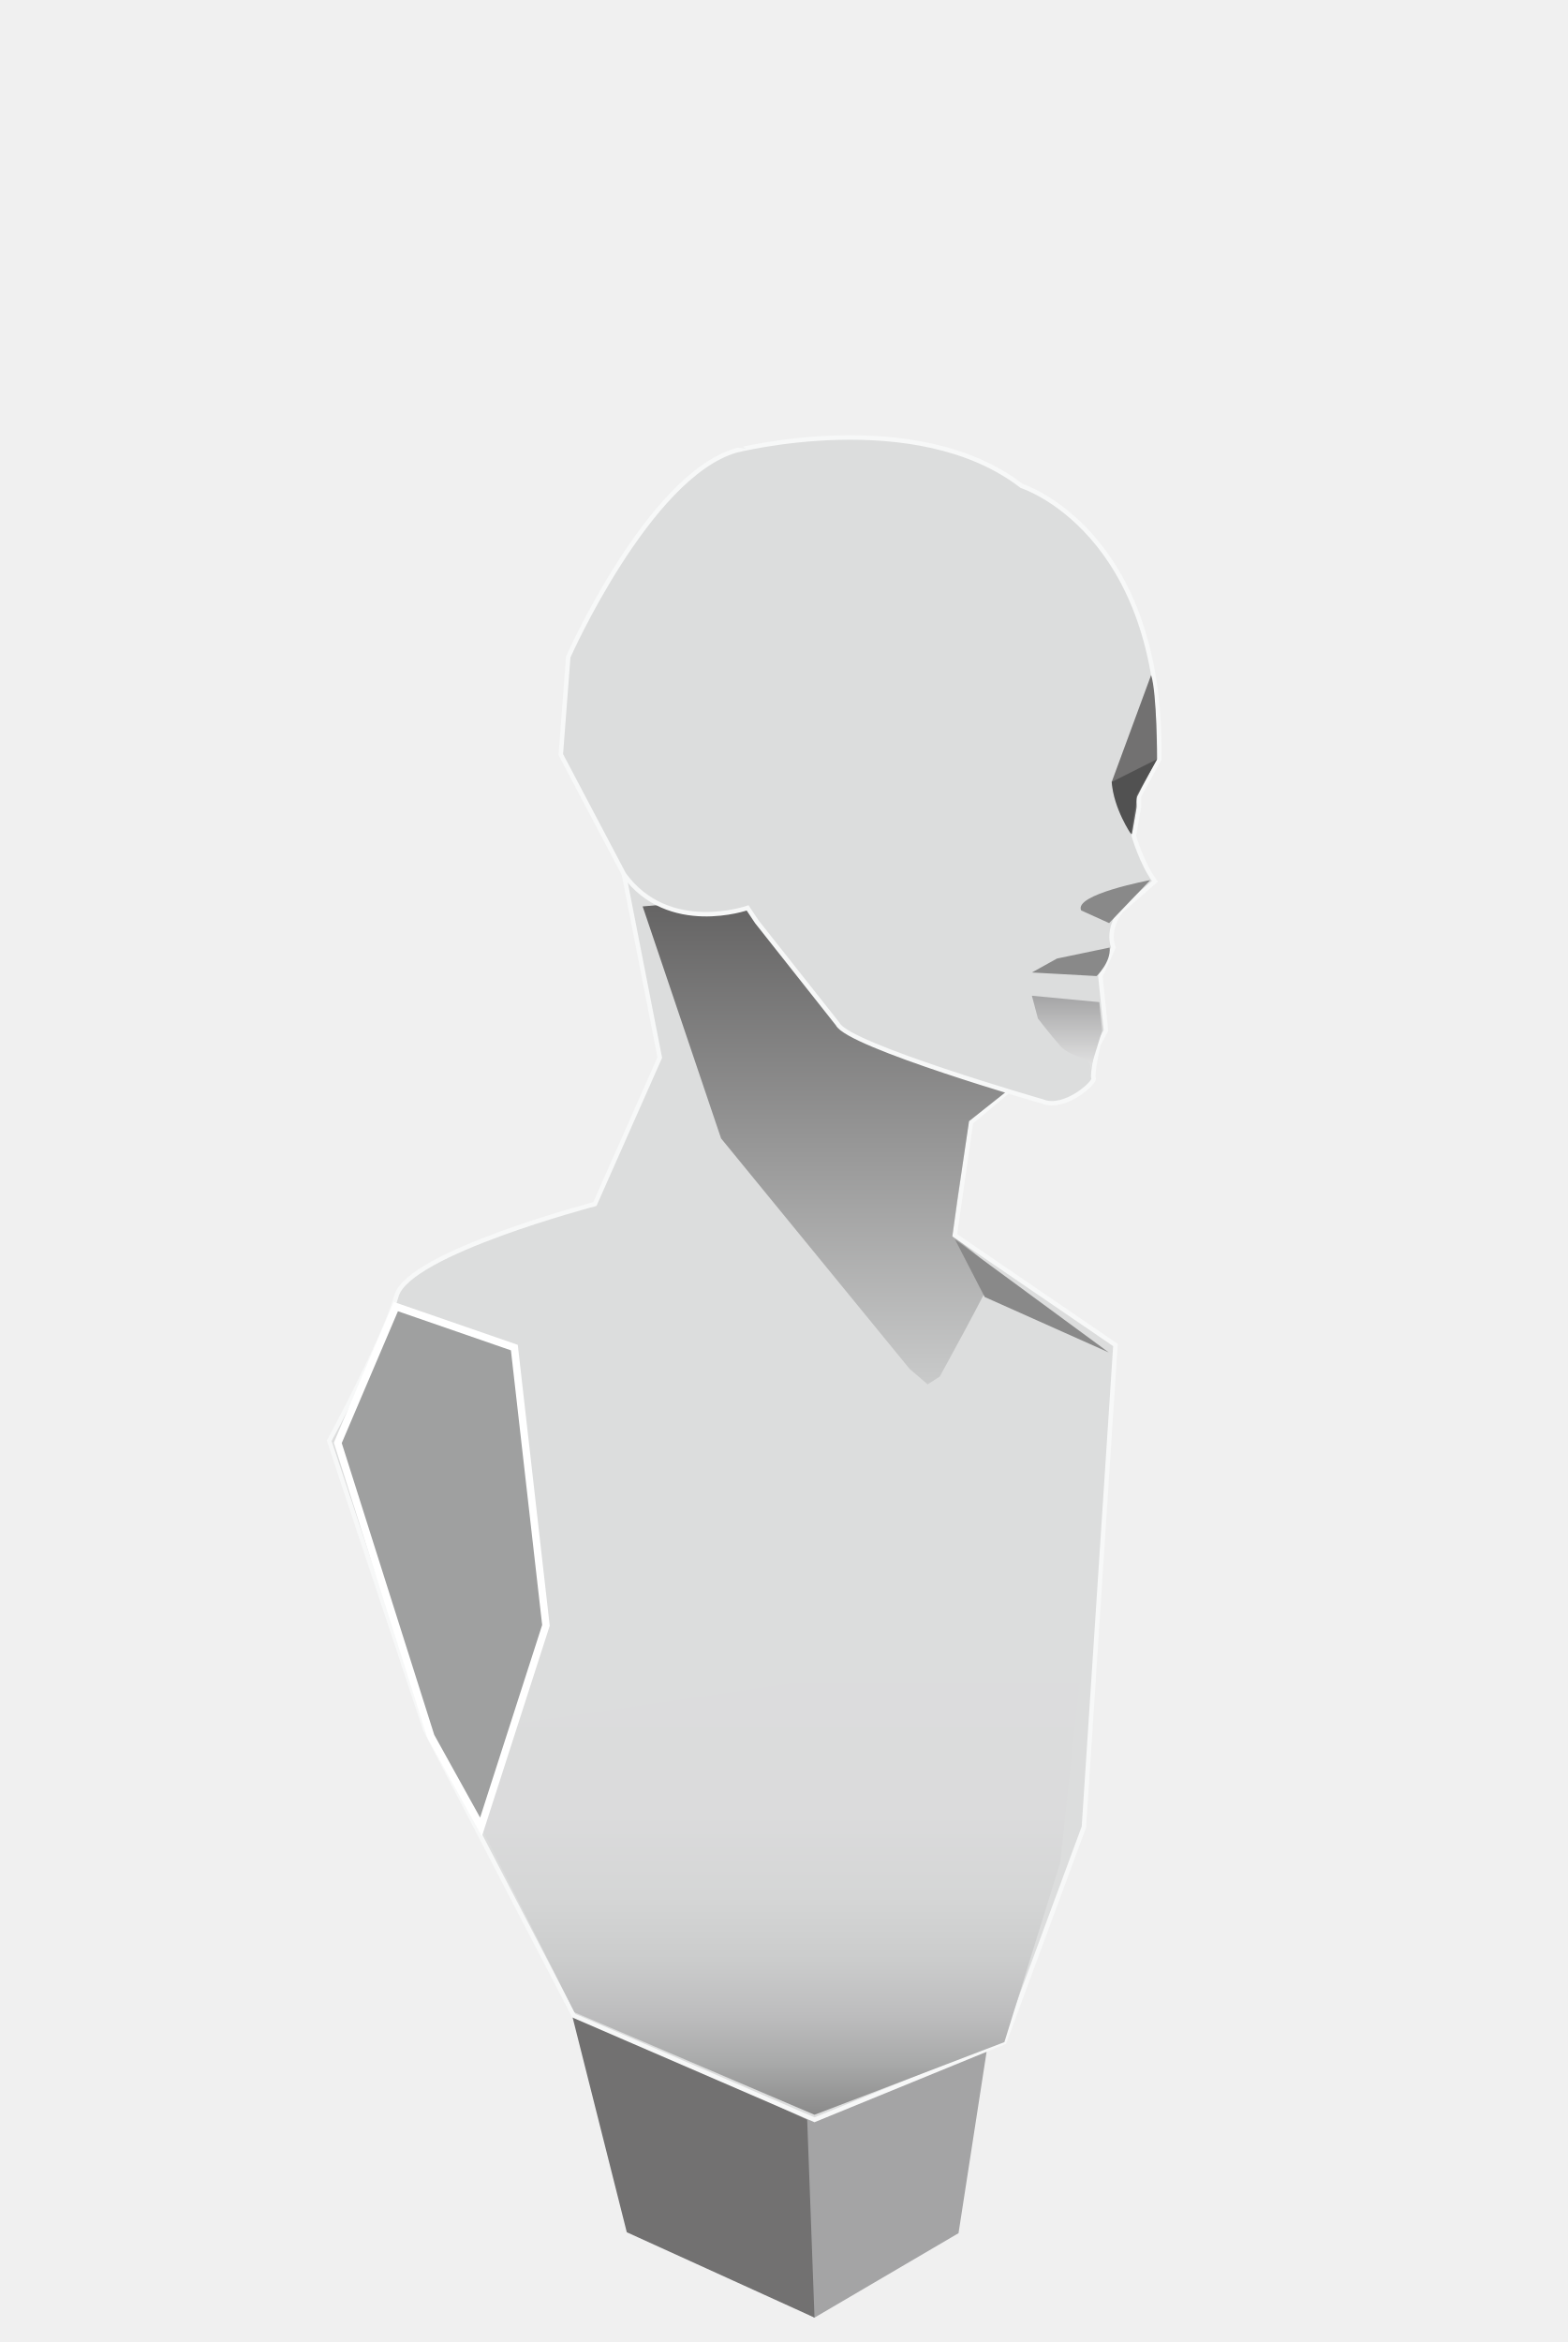
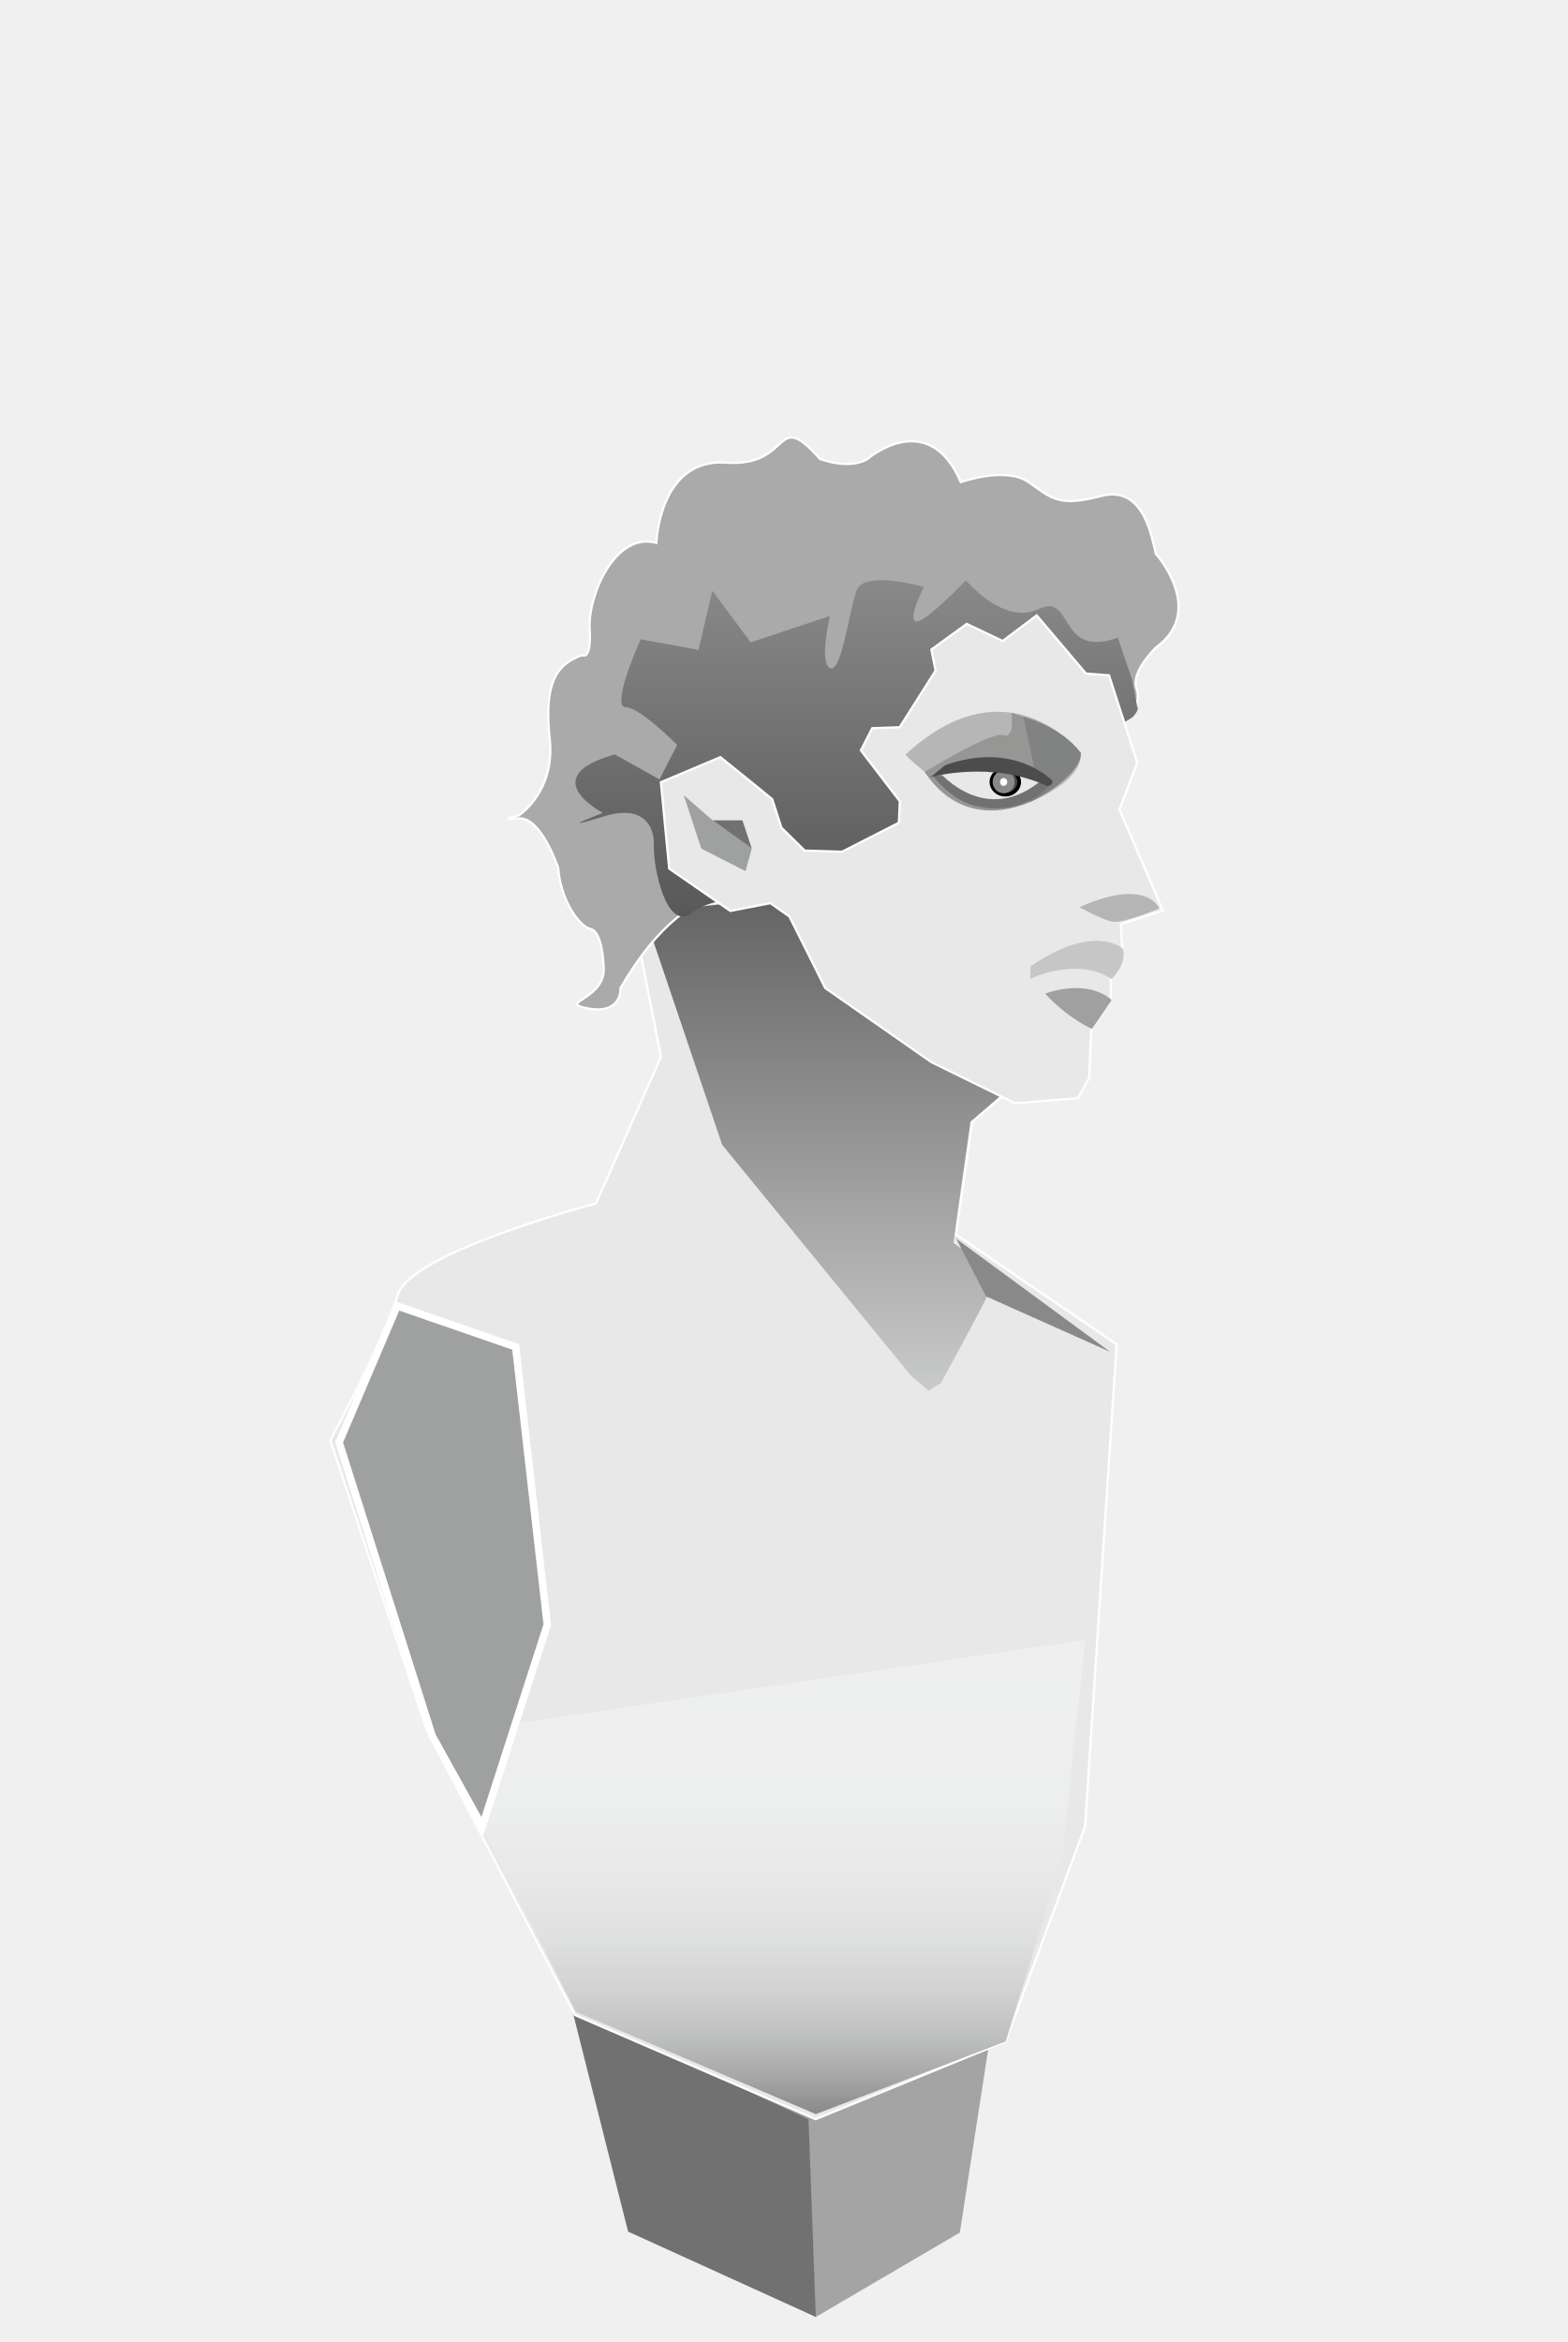
<svg xmlns="http://www.w3.org/2000/svg" width="210.833" height="315" viewBox="0 0 210.833 315">
  <g>
-     <path fill="#A4A4A5" d="M128.939 300.363l-19.372 11.357-21.544-11.107.534-59 50.249-5.001z" />
-     <path fill="#727171" d="M108.582 285.113l.985 26.607-25.253-11.482-7.557-29.958z" />
-     <path fill="#DCDDDD" stroke="#F7F8F8" stroke-width=".6" stroke-miterlimit="10" d="M83.556 115.697l5.196 26.544-8.729 19.706s-25.058 6.569-26.694 12.354c-1.636 5.785-9.044 19.492-9.044 19.492l12.905 38.82 20 38.5 32.377 14 25.542-10.449 10.699-28.945 4.239-64.815-21.606-14.766 2.176-15.193 7.426-6.226" />
-     <linearGradient id="a" gradientUnits="userSpaceOnUse" x1="111.434" y1="186.197" x2="111.434" y2="120.53">
+     <path fill="#A4A4A5" d="M129.116 300.278l-19.373 11.356-21.544-11.106.534-59 50.249-5.001z" />
+     <path fill="#727171" d="M108.758 285.028l.985 26.606-25.252-11.481-7.558-29.958z" />
+     <path fill="#E8E8E8" stroke="#fff" stroke-width=".3" stroke-miterlimit="10" d="M83.711 115.611l5.196 26.544-8.729 19.706s-25.058 6.569-26.694 12.354c-1.636 5.785-9.044 19.492-9.044 19.492l12.905 38.82 20 38.5 32.377 14 25.542-10.449 10.699-28.945 4.239-64.815-21.606-14.766 2.176-15.193 7.426-6.226" />
+     <linearGradient id="a" gradientUnits="userSpaceOnUse" x1="111.528" y1="187.066" x2="111.528" y2="119.994">
      <stop offset="0" stop-color="#C9CACA" />
      <stop offset="1" stop-color="#636262" />
    </linearGradient>
-     <path fill="url(#a)" d="M86.449 121.912l10.547 31.202 25.36 31 2.427 2.083 1.629-1.046s6.925-12.579 7.027-13.412c.217-1.777-5.337-5.424-5.337-5.424l.67-4.868 1.583-10.646 6.063-4.813-33.979-25.458-15.99 1.382z" />
-     <path fill="#DCDDDD" stroke="#F7F8F8" stroke-width=".6" stroke-miterlimit="10" d="M137.439 65.363s19 6 18.5 36.75l-2.75 5v1.5l-.667 3.833s1.083 3.75 2.833 6.083l-4.583 4s-1.917 2.333-1 4.917l-1.75 3.833.75 7.333-1 1.833s-.917 4-.667 4.583-3.907 4.3-6.823 3.134c0 0-26.218-7.551-27.593-10.426l-10.875-13.75-1.25-1.875s-10.625 3.75-16.625-4.5l-8.5-16.12 1-13.13s10.75-24.25 22.5-27.75c0 .002 24.25-6.248 38.5 4.752z" />
-     <linearGradient id="b" gradientUnits="userSpaceOnUse" x1="102.166" y1="284.436" x2="102.166" y2="220.662">
+     <path fill="url(#a)" d="M86.599 122.781l10.547 31.202 25.36 31 2.427 2.083 1.629-1.046s6.925-12.579 7.027-13.412c.217-1.777-5.337-5.424-5.337-5.424l.67-4.868 1.62-11.441 5.917-5.125-25.103-25.756-24.757 2.787z" />
+     <linearGradient id="b" gradientUnits="userSpaceOnUse" x1="102.342" y1="284.351" x2="102.342" y2="220.576">
      <stop offset="0" stop-color="#898989" />
-       <stop offset=".021" stop-color="#909090" />
-       <stop offset=".111" stop-color="#A9AAAA" />
-       <stop offset=".212" stop-color="#BDBDBE" />
-       <stop offset=".326" stop-color="#CBCCCC" />
-       <stop offset=".461" stop-color="#D5D6D6" />
-       <stop offset=".636" stop-color="#DBDBDC" />
-       <stop offset="1" stop-color="#DCDDDD" />
+       <stop offset=".076" stop-color="#A6A6A7" />
+       <stop offset=".161" stop-color="#BEBFBF" />
+       <stop offset=".256" stop-color="#D1D1D2" />
+       <stop offset=".363" stop-color="#DEDFDF" />
+       <stop offset=".489" stop-color="#E8E8E9" />
+       <stop offset=".654" stop-color="#EDEEEE" />
+       <stop offset=".995" stop-color="#EFEFEF" />
    </linearGradient>
-     <path fill="url(#b)" d="M145.808 220.662l-87.285 12.789 18.75 37.204 32.294 13.781 25.542-9.771 7.521-24.199" />
-     <path fill="#727171" d="M154.845 90.798l-5.301 14.377s.793 3.773 2.727 7.012l.592-3.402c.097-.56-.084-1.229.092-1.609.521-1.123 2.688-5.063 2.688-5.063s0-8.875-.798-11.315z" />
-     <path fill="#898989" d="M154.731 118.374s-10.357 1.922-9.292 4.083l3.757 1.699 5.535-5.782zM149.265 127.447l-7.083 1.479-3.375 1.875 8.708.479s1.968-1.881 1.75-3.833z" />
-     <linearGradient id="c" gradientUnits="userSpaceOnUse" x1="143.535" y1="144.035" x2="143.535" y2="133.926">
-       <stop offset="0" stop-color="#E6E6E6" />
-       <stop offset="1" stop-color="#A4A4A5" />
+     <path fill="url(#b)" d="M145.984 220.576l-87.284 12.789 18.749 37.204 32.294 13.782 25.542-9.772 7.522-24.199" />
+     <path fill="#898989" d="M132.637 174.361l16.691 7.458-20.691-15.208z" />
+     <path fill="#9FA0A0" stroke="#fff" stroke-miterlimit="10" d="M69.366 181.166l-15.938-5.513-7.812 18.331 12.511 39.465 6.756 12.185 8.733-27.108z" />
+     <path fill="#727171" stroke="#F7F8F8" stroke-width=".6" stroke-miterlimit="10" d="M94.866 270.195" />
+     <path fill="#C9CACA" stroke="#F7F8F8" stroke-width=".6" stroke-miterlimit="10" d="M87.209 245.634M109.743 285.028" />
+   </g>
+   <g>
+     <path fill="#D8D8D8" d="M154.118 93.001" />
+     <path fill="#aaa" stroke="#fff" stroke-width=".3" stroke-miterlimit="10" d="M116.722 61.712s8.128-7.019 12.528 3.136c0 0 5.984-2.163 9.111 0 3.128 2.162 3.965 3.384 9.782 1.862 5.816-1.524 6.832 5.838 7.34 7.784 0 0 6.854 7.616 0 12.608 0 0-3.423 3.302-2.601 5.502.822 2.2-1.382 4.061-1.382 4.061l-41.375 20.079-5.332 3.215s-11.17-4.742-21.325 12.935c0 0 .254 3.562-4.315 2.749-4.57-.812 2.666-1.151 2.031-5.868 0 0-.127-4.464-1.777-4.845s-4.062-4.188-4.316-8.186c0 0-2.285-6.919-5.331-6.664-3.047.252 0-.382 0-.382s4.95-3.173 4.189-10.281c-.762-7.109.634-10.028 4.357-11.297 0 0 1.27.846 1.016-3.554-.253-4.401 3.385-13.074 8.97-11.551 0 0 .381-11.424 9.393-10.789 9.012.634 6.346-7.542 12.608-.513.001-.001 3.874 1.575 6.429-.001z" />
+     <linearGradient id="c" gradientUnits="userSpaceOnUse" x1="115.232" y1="123.276" x2="115.232" y2="78.034">
+       <stop offset="0" stop-color="#595757" />
+       <stop offset="1" stop-color="#898989" />
    </linearGradient>
-     <path fill="url(#c)" d="M138.806 133.926l9.067.862.391 3.826s-1.92 6.255-1.652 5.328c.553-1.918-2.377-1.463-3.985-3.265-1.22-1.365-3.008-3.688-3.008-3.688l-.813-3.063z" />
-     <path fill="#515151" d="M149.544 105.176l6.099-3.063-2.75 4.906-.078 1.146-.656 4.047c-.001.001-2.354-3.411-2.615-7.036z" />
-     <path fill="#898989" d="M132.46 174.447l16.691 7.458-20.691-15.208z" />
-     <path fill="#9FA0A0" stroke="#fff" stroke-miterlimit="10" d="M69.189 181.251l-15.937-5.513-7.813 18.331 12.512 39.466 6.756 12.185 8.732-27.109z" />
-     <path fill="#727171" stroke="#F7F8F8" stroke-width=".6" stroke-miterlimit="10" d="M94.689 270.28" />
-     <path fill="#C9CACA" stroke="#F7F8F8" stroke-width=".6" stroke-miterlimit="10" d="M87.033 245.72M109.567 285.113" />
+     <path fill="url(#c)" d="M107.136 119.869l-2.833.742s-7.909-.479-11.23 2.167c-3.323 2.644-5.287-5.915-5.119-9.47 0 0 .17-5.669-6.854-3.469-7.024 2.2 0-.507 0-.507s-9.293-4.839 1.608-7.857l6.007 3.358 2.37-4.641s-4.908-5.004-6.938-5.083c-2.031-.079 2.031-9.134 2.031-9.134l7.785 1.438 1.862-7.954 5.162 6.939 10.662-3.554s-1.522 6.262 0 7.023c1.524.762 2.54-7.532 3.555-10.408 1.016-2.877 9.074-.508 9.074-.508s-2.305 4.457-1.035 4.64c1.269.184 6.684-5.557 6.684-5.557s5.078 6.164 9.816 3.879c4.739-2.285 2.466 6.777 10.621 3.851l1.904 5.585.72 3.76s.361.203-.563 1.29c-.923 1.084-45.651 23.565-45.651 23.565" />
+     <path fill="#84A09F" stroke="#6B8080" stroke-miterlimit="10" d="M107.376 120.244" />
+     <path fill="#E8E8E8" stroke="#fff" stroke-width=".3" stroke-miterlimit="10" d="M150.588 95.179l2.398 7.406-2.408 6.295 4.253 9.849 1.571 3.743-5.636 1.823.186 3.32-1.533 4.055.029 2.837-2.656 3.885-.276 6.59-1.517 2.707-8.441.703-11.282-5.54-3.656-2.552-10.61-7.406-4.819-9.618-2.565-1.804-5.379 1.051-8.23-5.695-1.116-11.619 7.998-3.371 4.814 3.883 2.164 1.776 1.24 3.83 3.128 3.077 5.033.15 7.634-3.895.131-2.889-5.239-6.842 1.524-2.985 3.693-.128 4.83-7.612-.565-2.842 4.756-3.444 4.834 2.295 4.58-3.439 6.622 7.817 3.103.242 1.148 3.542z" />
+     <path fill="#9FA0A0" d="M91.979 106.951l2.354 7.173 5.954 3.049.841-3.049-5.273-3.791z" />
+     <path fill="#727171" d="M95.855 110.333h4.015l1.258 3.791z" />
+     <path fill="#B6B6B7" d="M121.843 101.453c-.225.206 4.728 4.162 4.728 4.162l5.555 3.017 4.541-.95.712.637s8.218-2.728 8.027-7.024c0-.001-9.646-12.621-23.563.158z" />
+     <path fill="#EFEFEF" d="M124.277 100.217" />
+     <path fill="#B5B5B6" d="M145.189 122.029s3.361 1.826 4.549 1.952c1.529.161 6.193-1.792 6.193-1.792s-1.613-4.267-10.742-.16" />
+     <path fill="#969695" d="M124.377 103.825s8.932-5.485 10.573-4.95c1.641.537 1.102-3.012 1.102-3.012s6.915 2.018 8.896 5.045c1.982 3.029-12.663 14.766-20.571 2.917z" />
+     <path fill="#818282" d="M137.658 96.402l1.386 6.417-.595 5.094s6.86-3.214 6.958-6.619c-.001 0-2.182-3.318-7.749-4.892z" />
+     <path fill="#727171" d="M125.476 104.303s2.575 3.67 6.348 4.22c0 0 5.653 1.425 9.501-3.081l-15.849-1.139z" />
+     <path fill="#E8E8E8" d="M126.568 104.054s6.144 7.162 13.595.827c.001 0-5.456-3.789-13.595-.827z" />
+     <ellipse fill="#494949" stroke="#000" stroke-width=".5" stroke-miterlimit="10" cx="135.232" cy="105.173" rx="1.865" ry="1.709" />
+     <ellipse fill="#fff" stroke="#898989" stroke-miterlimit="10" cx="135.01" cy="105.173" rx=".983" ry="1.023" />
+     <path fill="#4C4C4C" d="M127.111 102.932l-1.951 1.6s8.121-2.319 15.696 1.189c0 0 .829-.013.702-.718 0 0-5.126-5.423-14.447-2.071z" />
+     <path fill="#C6C6C6" d="M151.051 127.615s-3.821-3.556-12.424 2.367l-.045 1.657s6.326-3.044 10.938.031c-.001 0 2.093-1.875 1.531-4.055z" />
+     <path fill="#A0A0A0" d="M140.589 133.646s5.477-2.168 8.958.861l-2.654 3.885s-3.173-1.362-6.304-4.746z" />
  </g>
</svg>
